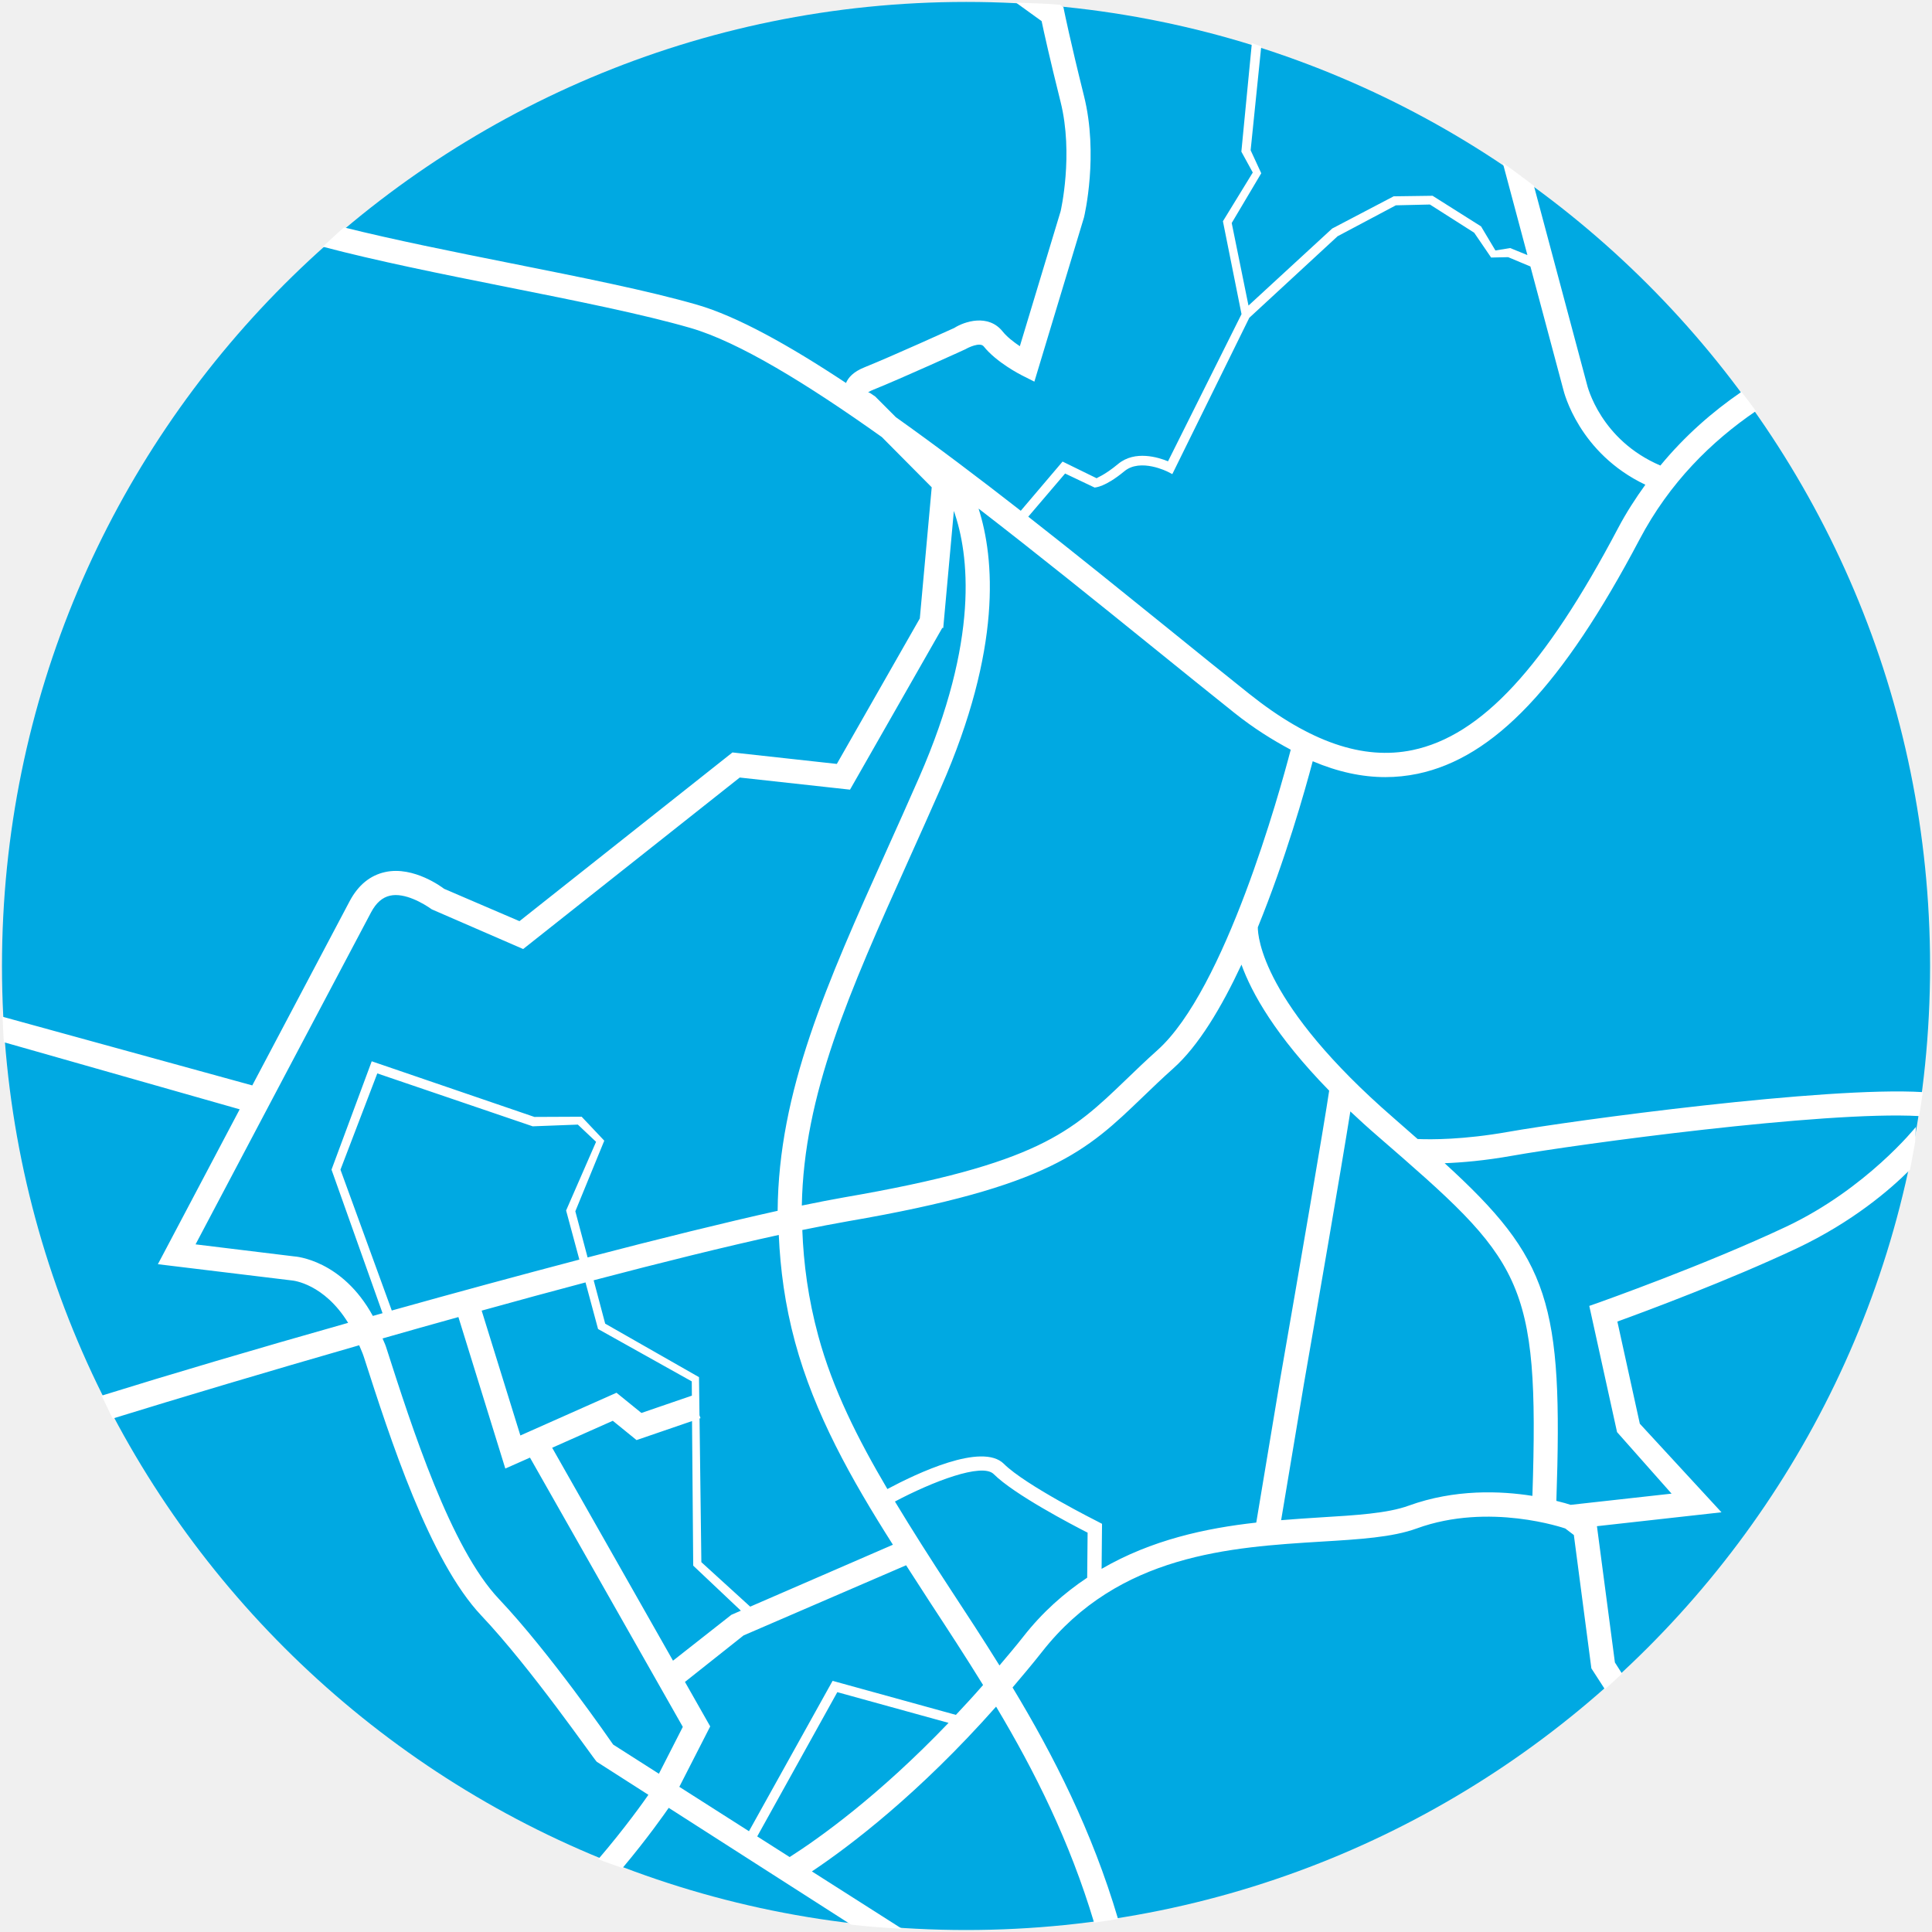
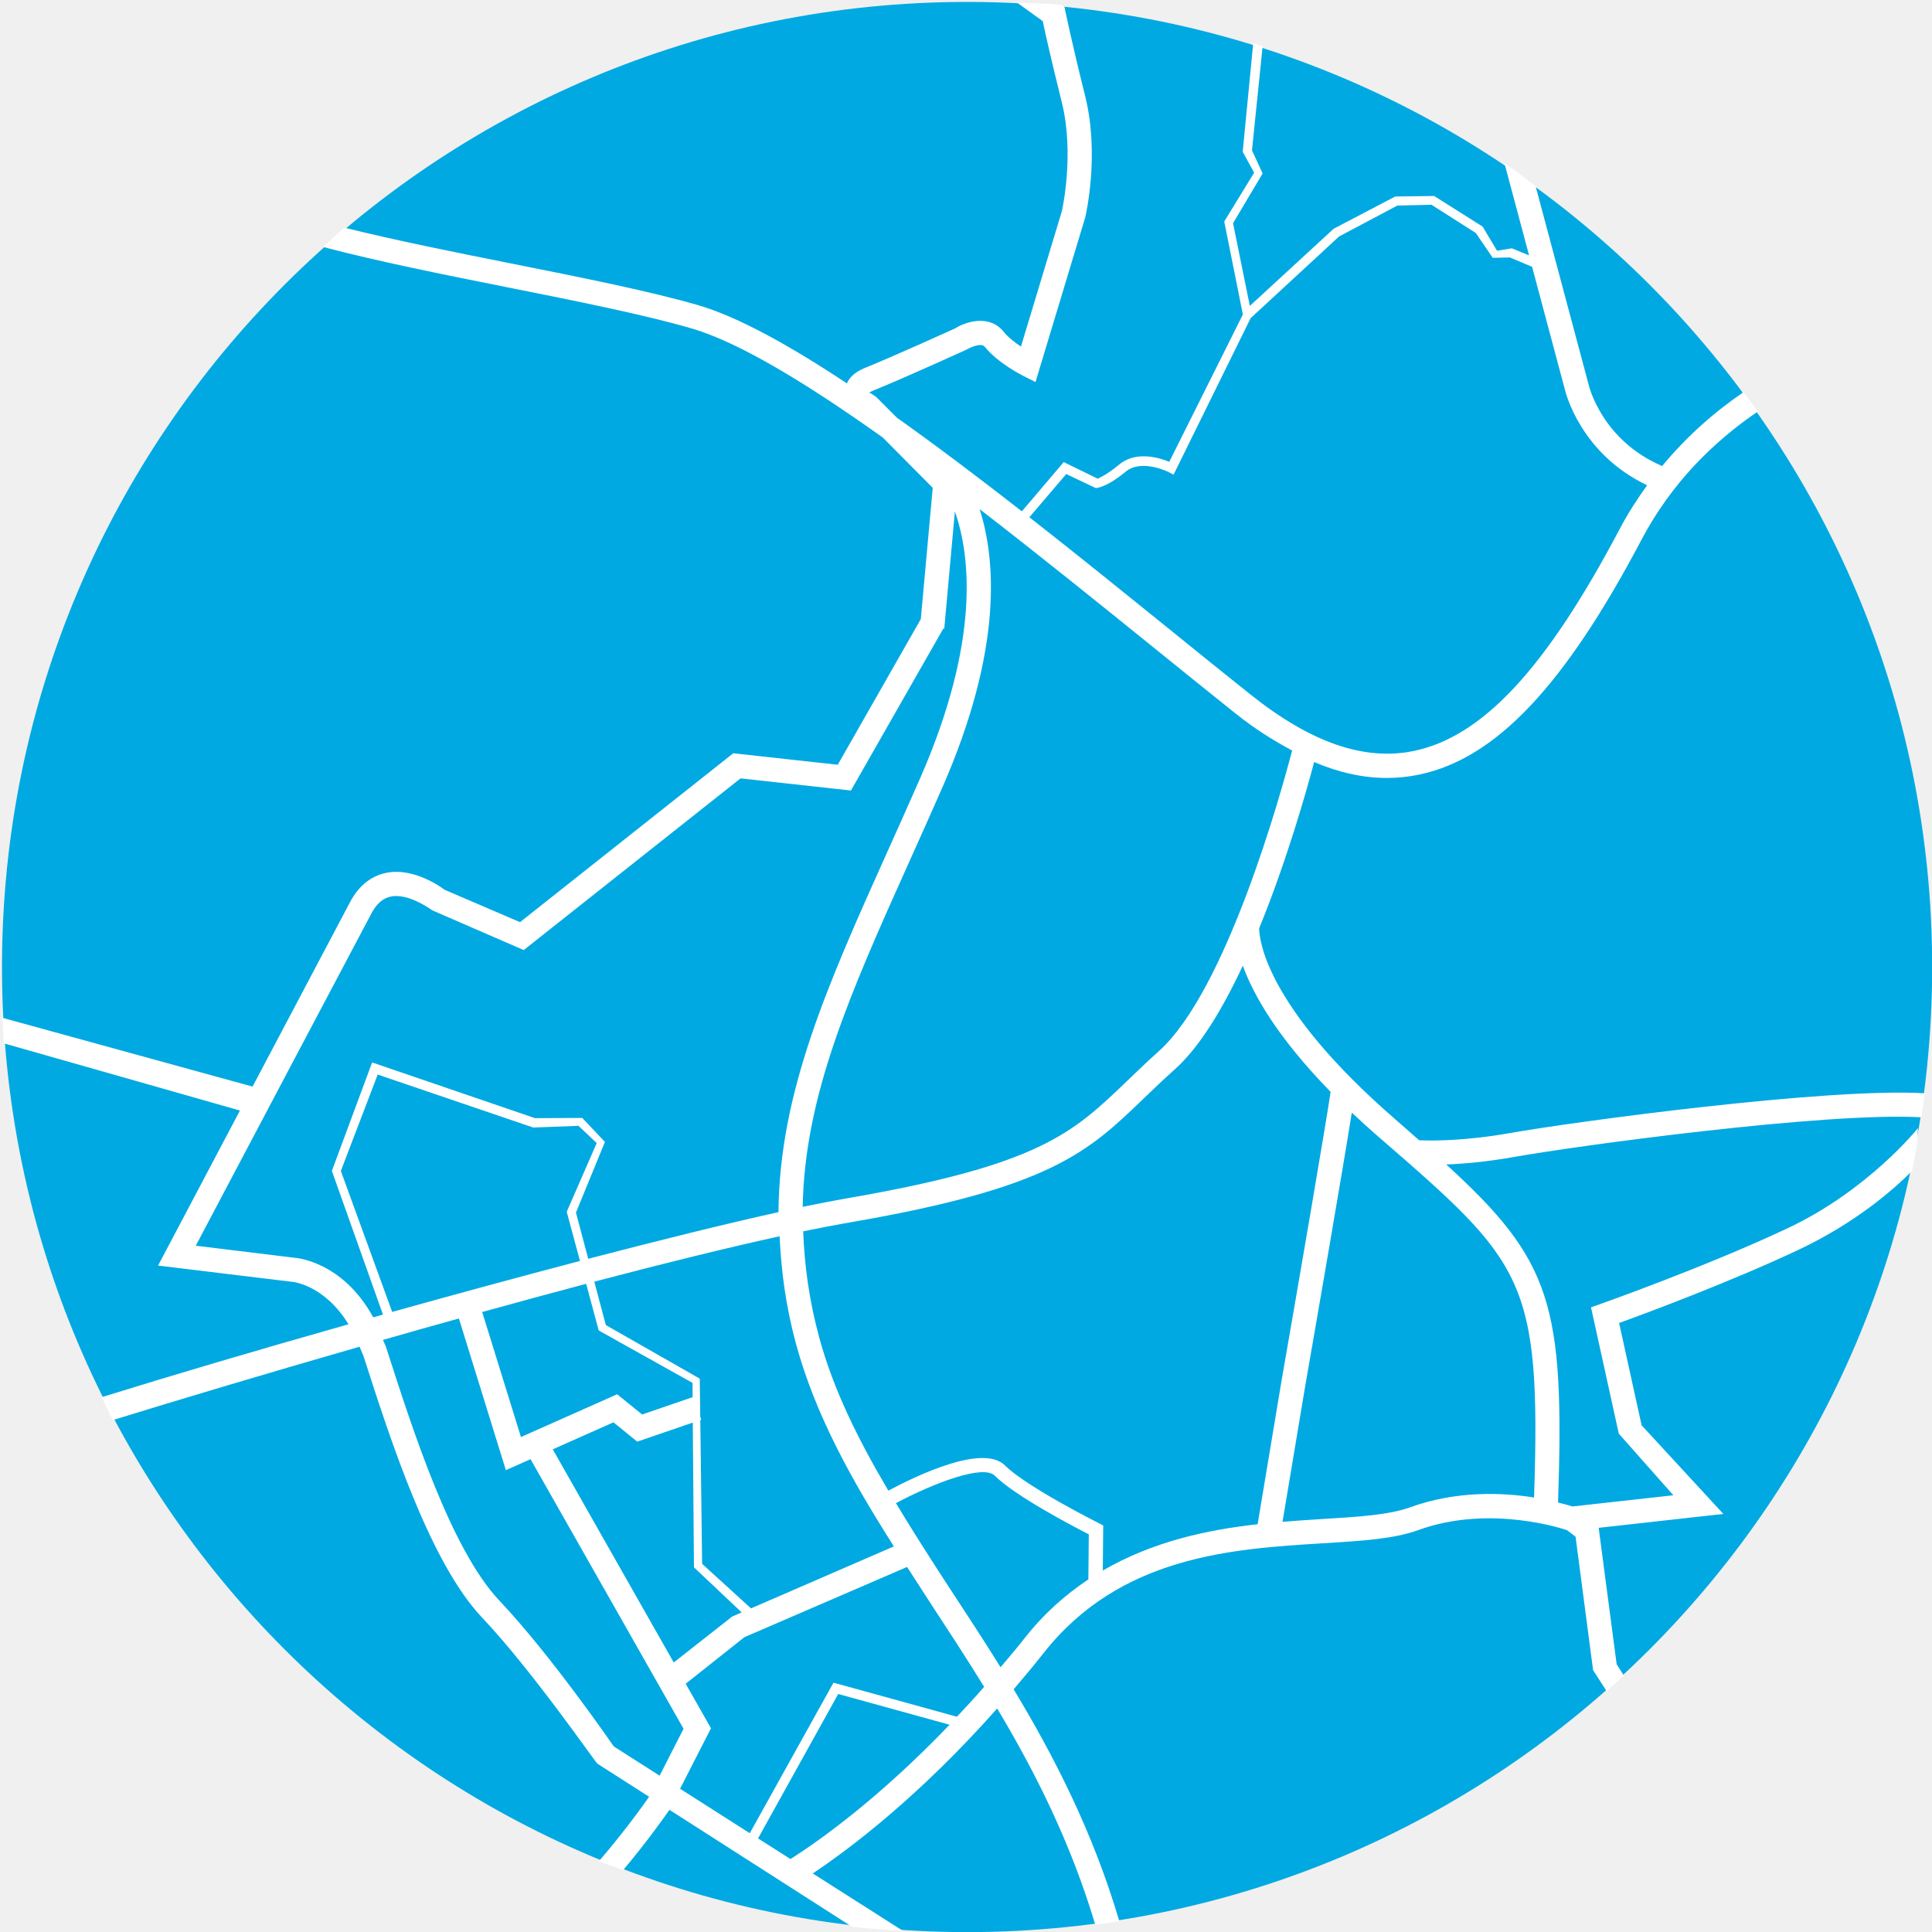
- <svg xmlns="http://www.w3.org/2000/svg" version="1.1" id="artsholland_logo" x="0px" y="0px" width="36.038px" height="36.039px" viewBox="0 0 36.038 36.039" enable-background="new 0 0 36.038 36.039" xml:space="preserve">
+ <svg xmlns="http://www.w3.org/2000/svg" version="1.1" x="0px" y="0px" width="36px" height="36px" viewBox="0 0 36 36" enable-background="new 0 0 36 36" xml:space="preserve">
  <path fill="#00A9E2" d="M36.003,18.02c0,9.932-8.051,17.982-17.982,17.982c-9.933,0-17.984-8.051-17.984-17.982  c0-9.932,8.051-17.984,17.984-17.984C27.952,0.036,36.003,8.088,36.003,18.02" />
  <path fill="none" d="M11.5,25.98l0.464,0.377l0.941-0.323l-0.002-0.266l-1.748-0.977l-0.234-0.869  c-0.633,0.168-1.283,0.344-1.937,0.525l0.722,2.329L11.5,25.98z" />
  <path fill="none" d="M17.694,32.138l-2.075-0.573l-1.494,2.691l0.605,0.385C15.283,34.288,16.39,33.5,17.694,32.138z" />
  <path fill="none" d="M9.887,27.19l-0.46,0.204l-0.875-2.826c-0.474,0.132-0.947,0.266-1.415,0.399  c0.02,0.053,0.044,0.095,0.063,0.152c0.491,1.529,1.208,3.758,2.109,4.709c0.95,1.004,2.082,2.646,2.13,2.715l0.853,0.544  l0.446-0.874" />
  <path fill="none" d="M11.119,21.299l-0.34-0.321L9.937,21.01l-2.899-0.987l-0.687,1.796l0.957,2.627  c1.179-0.33,2.373-0.654,3.499-0.949l-0.247-0.916L11.119,21.299z" />
  <path fill="none" d="M17.555,14.687c-0.206,0.469-0.407,0.917-0.602,1.35c-1.123,2.498-1.958,4.378-1.996,6.454  c0.296-0.062,0.562-0.113,0.791-0.153c3.62-0.623,4.236-1.215,5.256-2.195c0.179-0.172,0.367-0.354,0.585-0.549  c1.263-1.126,2.282-4.819,2.488-5.606c-0.342-0.184-0.69-0.401-1.053-0.689c-0.475-0.378-0.987-0.793-1.524-1.227  c-1.029-0.832-2.145-1.732-3.246-2.58C18.552,10.421,18.692,12.095,17.555,14.687z" />
  <path fill="none" d="M6.932,19.796l3.035,1.038l0.881-0.004l0.422,0.447l-0.54,1.317l0.229,0.861  c1.337-0.349,2.569-0.653,3.545-0.87c0.018-2.229,0.909-4.224,2.038-6.735c0.193-0.431,0.395-0.878,0.6-1.346  c1.131-2.578,0.934-4.167,0.649-4.974l-0.198,2.183l-0.018-0.001l-1.721,3.017l-2.057-0.226l-4.04,3.199l-1.704-0.74  c-0.157-0.112-0.505-0.316-0.777-0.256c-0.146,0.032-0.263,0.134-0.357,0.313c-0.41,0.772-2.663,5.037-3.273,6.192l1.836,0.224  c0.029,0.001,0.898,0.064,1.468,1.109c0.06-0.018,0.121-0.034,0.181-0.051l-0.952-2.678L6.932,19.796z" />
  <path fill="none" d="M12.778,31.374l0.471,0.83l-0.576,1.127l1.299,0.828l1.56-2.805l2.3,0.635c0.168-0.179,0.336-0.359,0.509-0.558  c-0.327-0.53-0.664-1.046-0.998-1.556c-0.149-0.229-0.292-0.452-0.438-0.678l-3.032,1.309L12.778,31.374z" />
  <polygon fill="none" points="12.909,26.508 11.875,26.864 11.431,26.503 10.3,27.006 12.555,30.979 13.644,30.123 13.82,30.045   12.932,29.206 " />
  <path fill="none" d="M5.444,23.883l-2.499-0.303l0.153-0.289c0,0,0.641-1.214,1.373-2.6L0.072,19.44  c0.184,2.355,0.822,4.578,1.826,6.593c1.271-0.396,2.893-0.876,4.597-1.358C6.045,23.947,5.474,23.885,5.444,23.883z" />
  <path fill="none" d="M25.701,21.194c-0.183-0.158-0.353-0.312-0.512-0.463c-0.175,1.1-0.64,3.781-0.865,5.076l-0.426,2.549  c0.249-0.021,0.491-0.036,0.721-0.051c0.678-0.041,1.263-0.076,1.656-0.219c0.86-0.312,1.719-0.276,2.31-0.183  C28.719,23.825,28.389,23.526,25.701,21.194z" />
  <path fill="none" d="M13.004,5.685c0.743,0.215,1.708,0.751,2.777,1.459c0.043-0.1,0.137-0.209,0.344-0.292  c0.521-0.209,1.674-0.734,1.675-0.734c0.193-0.123,0.636-0.267,0.902,0.064c0.08,0.101,0.207,0.199,0.322,0.276l0.761-2.519  c0,0,0.245-1.058-0.002-2.042c-0.202-0.812-0.312-1.313-0.353-1.503l-0.481-0.347C18.64,0.031,18.334,0,18.021,0  C13.598,0,9.553,1.599,6.417,4.242c0.929,0.231,2.031,0.453,3.117,0.669C10.853,5.174,12.097,5.423,13.004,5.685z" />
  <path fill="none" d="M4.538,20.565c0.823-1.558,1.738-3.29,1.985-3.756c0.159-0.299,0.381-0.482,0.662-0.542  c0.535-0.118,1.075,0.294,1.098,0.312l1.407,0.604l3.974-3.146l1.947,0.214l1.548-2.714l0.222-2.446l-0.93-0.937  c-1.395-0.991-2.669-1.774-3.572-2.036C11.99,5.86,10.755,5.614,9.447,5.353c-1.204-0.24-2.422-0.486-3.425-0.75  C2.334,7.902,0,12.683,0,18.02c0,0.319,0.031,0.63,0.048,0.945l4.575,1.303L4.538,20.565z" />
  <path fill="none" d="M23.525,3.23l-0.551,0.928l0.313,1.54l1.561-1.437l1.147-0.601l0.726-0.01l0.904,0.571l0.268,0.449l0.275-0.045  l0.322,0.131L28.032,3.04c-1.379-0.924-2.894-1.659-4.507-2.176l-0.198,1.938L23.525,3.23z" />
  <path fill="none" d="M11.132,32.861c-0.075-0.079-1.224-1.745-2.149-2.723c-0.972-1.026-1.707-3.313-2.194-4.826  c-0.026-0.083-0.059-0.146-0.088-0.22c-1.717,0.494-3.338,0.979-4.597,1.367c1.961,3.691,5.165,6.615,9.058,8.22  c0.496-0.577,0.862-1.095,0.935-1.201L11.132,32.861z" />
  <path fill="none" d="M30.973,8.684c0.458-0.555,0.974-1.006,1.513-1.375c-1.09-1.47-2.395-2.766-3.873-3.844L29.6,7.16  C29.611,7.21,29.857,8.207,30.973,8.684z" />
  <path fill="none" d="M19.854,0.218c0.001,0.003,0.106,0.527,0.366,1.57c0.274,1.094,0.012,2.221,0,2.269l-0.925,3.062l-0.238-0.12  c-0.02-0.01-0.467-0.237-0.706-0.536c-0.069-0.089-0.3,0.026-0.339,0.05c-0.026,0.014-1.191,0.544-1.72,0.756  c-0.066,0.026-0.093,0.047-0.101,0.055c0.021-0.016,0.081,0.039,0.134,0.071l0.386,0.387c0.756,0.536,1.543,1.131,2.33,1.746  l0.78-0.918l0.635,0.311c-0.003-0.011,0.13-0.044,0.401-0.269c0.312-0.258,0.748-0.122,0.929-0.048l1.371-2.745l-0.347-1.733  l0.557-0.909l-0.213-0.389l0.196-2.025c-1.146-0.354-2.343-0.595-3.574-0.714l0.06,0.043L19.854,0.218z" />
  <path fill="none" d="M28.208,21.557c-0.511,0.091-0.937,0.127-1.26,0.139c1.961,1.791,2.209,2.604,2.084,6.299  c0.117,0.029,0.215,0.057,0.267,0.074l1.882-0.209l-1.017-1.148l-0.518-2.354l0.188-0.066c0.019-0.008,1.956-0.691,3.49-1.414  c1.492-0.707,2.257-1.671,2.264-1.681l0.137,0.106c0.029-0.16,0.048-0.323,0.073-0.484C34.017,20.719,29.396,21.348,28.208,21.557z" />
  <path fill="none" d="M30.583,10.064c-1.437,2.724-2.713,4.071-4.14,4.37c-0.198,0.041-0.397,0.062-0.6,0.062  c-0.439,0-0.89-0.099-1.356-0.296c-0.145,0.546-0.511,1.839-1.024,3.097c-0.001,0.172,0.085,1.432,2.533,3.557  c0.158,0.138,0.306,0.267,0.448,0.393c0.25,0.011,0.853,0.015,1.686-0.133c1.209-0.214,5.937-0.853,7.737-0.742  c0.101-0.771,0.171-1.553,0.171-2.352c0-3.856-1.222-7.421-3.284-10.352C31.923,8.235,31.142,9.003,30.583,10.064z" />
  <path fill="none" d="M33.518,23.284c-1.274,0.601-2.818,1.174-3.346,1.365l0.419,1.906l1.523,1.652l-2.323,0.259l0.335,2.542  l0.133,0.209c2.661-2.469,4.581-5.721,5.371-9.4C35.259,22.188,34.561,22.79,33.518,23.284z" />
  <path fill="none" d="M15.146,34.907l1.682,1.071c0.396,0.026,0.79,0.061,1.192,0.061c0.812,0,1.605-0.072,2.39-0.177  c-0.455-1.52-1.107-2.823-1.828-4.029C17.142,33.459,15.852,34.436,15.146,34.907z" />
  <path fill="none" d="M29.345,28.516l-0.097,0.011l-0.049-0.018c-0.016-0.005-1.419-0.493-2.77-0.001  c-0.455,0.166-1.07,0.203-1.783,0.246c-1.683,0.104-3.777,0.231-5.205,2.053c-0.186,0.236-0.369,0.452-0.552,0.668  c0.766,1.27,1.484,2.682,1.968,4.318c3.454-0.548,6.575-2.068,9.081-4.285l-0.252-0.39L29.345,28.516z" />
  <path fill="none" d="M11.613,34.844c1.353,0.516,2.779,0.879,4.264,1.056l-3.402-2.179C12.411,33.814,12.081,34.288,11.613,34.844z" />
  <path fill="none" d="M29.162,7.267l-0.613-2.294l-0.415-0.174l-0.318,0.007l-0.316-0.463l-0.826-0.526l-0.635,0.015l-1.087,0.577  l-1.647,1.521l-1.436,2.916l-0.081-0.042c-0.007-0.003-0.515-0.262-0.814-0.011c-0.36,0.297-0.537,0.3-0.554,0.304l-0.551-0.262  l-0.686,0.806c0.889,0.696,1.772,1.411,2.601,2.08c0.535,0.434,1.048,0.848,1.521,1.225c1.127,0.898,2.122,1.241,3.046,1.049  c1.284-0.269,2.466-1.545,3.834-4.14c0.153-0.292,0.327-0.557,0.509-0.81C29.454,8.456,29.174,7.317,29.162,7.267z" />
  <path fill="none" d="M11.289,24.692l1.75,0.998l0.009,0.711l0.019,0.054l-0.018,0.006l0.034,2.68l0.911,0.83l2.662-1.155  c-0.779-1.227-1.462-2.441-1.825-3.779c-0.19-0.701-0.275-1.357-0.305-1.998c-0.999,0.219-2.188,0.513-3.453,0.846L11.289,24.692z" />
  <path fill="none" d="M18.536,27.498c-0.217-0.218-1.145,0.141-1.843,0.511c0.324,0.537,0.666,1.073,1.024,1.62  c0.303,0.462,0.616,0.94,0.926,1.438c0.148-0.176,0.295-0.347,0.444-0.537c0.361-0.461,0.767-0.815,1.192-1.1l0.007-0.841  C19.989,28.438,18.915,27.875,18.536,27.498z" />
  <path fill="none" d="M24.796,20.344c-1.002-1.025-1.443-1.818-1.636-2.351c-0.372,0.797-0.802,1.516-1.271,1.935  c-0.213,0.19-0.398,0.369-0.573,0.537c-1.044,1.005-1.734,1.669-5.491,2.314c-0.26,0.045-0.548,0.101-0.857,0.164  c0.023,0.63,0.108,1.277,0.298,1.975c0.27,0.994,0.741,1.928,1.289,2.857c0.538-0.287,1.768-0.876,2.174-0.469  c0.401,0.4,1.742,1.072,1.756,1.079l0.075,0.038l-0.008,0.84c0.93-0.541,1.944-0.76,2.885-0.863l0.445-2.67  C24.218,23.795,24.71,20.934,24.796,20.344z" />
  <path fill="#FFFFFF" d="M35.799,20.819c0.023-0.148,0.049-0.297,0.068-0.447c-1.801-0.11-6.528,0.528-7.737,0.742  c-0.833,0.147-1.436,0.144-1.686,0.133c-0.143-0.126-0.29-0.255-0.448-0.393c-2.448-2.125-2.534-3.385-2.533-3.557  c0.514-1.258,0.88-2.551,1.024-3.097c0.467,0.198,0.917,0.296,1.356,0.296c0.202,0,0.401-0.021,0.6-0.062  c1.427-0.299,2.703-1.646,4.14-4.37c0.559-1.061,1.34-1.829,2.171-2.396c-0.086-0.123-0.18-0.239-0.269-0.359  c-0.539,0.369-1.055,0.82-1.513,1.375C29.857,8.207,29.611,7.21,29.6,7.16l-0.987-3.694c-0.193-0.142-0.38-0.292-0.58-0.425  l0.459,1.717l-0.322-0.131l-0.275,0.045l-0.268-0.449l-0.904-0.571l-0.726,0.01l-1.147,0.601l-1.561,1.437l-0.313-1.54l0.551-0.928  l-0.198-0.429l0.198-1.938c-0.059-0.019-0.116-0.042-0.175-0.061l-0.196,2.025l0.213,0.389l-0.557,0.909l0.347,1.733l-1.371,2.745  c-0.181-0.074-0.616-0.21-0.929,0.048c-0.271,0.225-0.404,0.257-0.401,0.269L19.821,8.61l-0.78,0.918  c-0.787-0.614-1.574-1.209-2.33-1.746l-0.386-0.387c-0.053-0.032-0.113-0.087-0.134-0.071c0.008-0.008,0.034-0.029,0.101-0.055  c0.528-0.212,1.693-0.743,1.72-0.756c0.039-0.024,0.27-0.14,0.339-0.05c0.239,0.299,0.687,0.526,0.706,0.536l0.238,0.12l0.925-3.062  c0.012-0.047,0.274-1.174,0-2.269c-0.26-1.043-0.365-1.567-0.366-1.57l-0.018-0.086l-0.06-0.043  c-0.272-0.026-0.552-0.027-0.827-0.042l0.481,0.347c0.04,0.19,0.15,0.691,0.353,1.503c0.247,0.985,0.002,2.042,0.002,2.042  l-0.761,2.519c-0.115-0.077-0.242-0.175-0.322-0.276c-0.267-0.331-0.709-0.187-0.902-0.064c-0.001,0-1.153,0.524-1.675,0.734  c-0.207,0.083-0.301,0.191-0.344,0.292c-1.069-0.708-2.034-1.244-2.777-1.459c-0.907-0.262-2.151-0.51-3.469-0.773  C8.448,4.695,7.347,4.474,6.417,4.242c-0.136,0.115-0.263,0.241-0.396,0.36c1.003,0.265,2.221,0.51,3.425,0.75  c1.308,0.261,2.543,0.508,3.432,0.765c0.903,0.261,2.178,1.044,3.572,2.036l0.93,0.937l-0.222,2.446l-1.548,2.714l-1.947-0.214  L9.69,17.183l-1.407-0.604c-0.023-0.018-0.563-0.43-1.098-0.312c-0.28,0.061-0.503,0.243-0.662,0.542  c-0.23,0.435-1.042,1.97-1.817,3.438l-4.658-1.281c0.008,0.158,0.012,0.316,0.024,0.475l4.399,1.252  c-0.732,1.386-1.373,2.6-1.373,2.6l-0.153,0.289l2.499,0.303c0.03,0.002,0.602,0.063,1.05,0.791  c-1.704,0.482-3.326,0.962-4.597,1.358c0.07,0.142,0.132,0.288,0.206,0.427c1.259-0.389,2.88-0.873,4.597-1.367  c0.029,0.073,0.062,0.137,0.088,0.22c0.487,1.513,1.222,3.8,2.194,4.826c0.925,0.978,2.074,2.644,2.149,2.723l0.964,0.617  c-0.073,0.106-0.439,0.624-0.935,1.201c0.148,0.061,0.302,0.108,0.452,0.165c0.468-0.557,0.798-1.03,0.862-1.123l3.402,2.179  c0.314,0.037,0.632,0.058,0.951,0.078l-1.682-1.071c0.705-0.471,1.995-1.447,3.436-3.074c0.721,1.206,1.373,2.51,1.828,4.029  c0.149-0.02,0.298-0.045,0.447-0.068c-0.483-1.637-1.202-3.049-1.968-4.318c0.183-0.216,0.366-0.432,0.552-0.668  c1.428-1.821,3.522-1.949,5.205-2.053c0.713-0.043,1.328-0.08,1.783-0.246c1.351-0.492,2.754-0.004,2.77,0.001l0.196,0.149  l-0.051-0.143l0.342,2.603l0.252,0.39c0.108-0.096,0.215-0.193,0.32-0.291l-0.133-0.209l-0.335-2.542l2.323-0.259l-1.523-1.652  l-0.419-1.906c0.527-0.191,2.071-0.765,3.346-1.365c1.043-0.494,1.741-1.096,2.112-1.467c0.036-0.17,0.063-0.342,0.096-0.514  l0.014-0.285c-0.007,0.01-0.922,1.152-2.414,1.859c-1.534,0.723-3.472,1.406-3.49,1.414l-0.188,0.066l0.518,2.354l1.017,1.148  l-1.882,0.209c-0.052-0.018-0.149-0.045-0.267-0.074c0.125-3.695-0.123-4.508-2.084-6.299c0.323-0.012,0.749-0.048,1.26-0.139  C29.396,21.348,34.017,20.719,35.799,20.819z M19.868,8.833l0.551,0.262c0.017-0.004,0.193-0.006,0.554-0.304  c0.3-0.251,0.808,0.008,0.814,0.011l0.081,0.042l1.436-2.916l1.647-1.521l1.087-0.577l0.635-0.015l0.826,0.526l0.316,0.463  l0.318-0.007l0.415,0.174l0.613,2.294c0.012,0.05,0.292,1.188,1.531,1.777c-0.182,0.252-0.355,0.518-0.509,0.81  c-1.368,2.594-2.55,3.871-3.834,4.14c-0.924,0.192-1.919-0.151-3.046-1.049c-0.474-0.377-0.986-0.792-1.521-1.225  c-0.828-0.669-1.712-1.384-2.601-2.08L19.868,8.833z M21.5,12.069c0.537,0.434,1.05,0.849,1.524,1.227  c0.362,0.289,0.711,0.506,1.053,0.689c-0.206,0.788-1.226,4.48-2.488,5.606c-0.218,0.195-0.406,0.377-0.585,0.549  c-1.02,0.98-1.636,1.572-5.256,2.195c-0.229,0.04-0.495,0.092-0.791,0.153c0.038-2.075,0.873-3.956,1.996-6.454  c0.194-0.432,0.396-0.88,0.602-1.35c1.138-2.592,0.997-4.266,0.699-5.197C19.355,10.337,20.471,11.237,21.5,12.069z M14.831,25.036  c0.363,1.338,1.046,2.553,1.825,3.779l-2.662,1.155l-0.911-0.83l-0.034-2.68l0.018-0.006l-0.019-0.054l-0.009-0.711l-1.75-0.998  l-0.215-0.809c1.266-0.333,2.454-0.627,3.453-0.846C14.556,23.678,14.641,24.334,14.831,25.036z M7.308,24.446l-0.957-2.627  l0.687-1.796l2.899,0.987l0.842-0.032l0.34,0.321l-0.559,1.281l0.247,0.916C9.681,23.792,8.487,24.116,7.308,24.446z M10.922,23.922  l0.234,0.869l1.748,0.977l0.002,0.266l-0.941,0.323L11.5,25.98l-1.793,0.797l-0.722-2.329C9.639,24.266,10.289,24.09,10.922,23.922z   M11.431,26.503l0.443,0.36l1.035-0.355l0.022,2.697l0.889,0.84l-0.177,0.077l-1.089,0.856L10.3,27.006L11.431,26.503z   M5.484,23.436l-1.836-0.224c0.61-1.155,2.863-5.42,3.273-6.192c0.095-0.179,0.211-0.281,0.357-0.313  c0.272-0.06,0.62,0.144,0.777,0.256l1.704,0.74l4.04-3.199l2.057,0.226l1.721-3.017l0.018,0.001l0.198-2.183  c0.284,0.808,0.481,2.396-0.649,4.974c-0.205,0.468-0.406,0.915-0.6,1.346c-1.129,2.511-2.021,4.506-2.038,6.735  c-0.977,0.217-2.208,0.521-3.545,0.87l-0.229-0.861l0.54-1.317l-0.422-0.447l-0.881,0.004l-3.035-1.038l-0.75,2.021l0.952,2.678  c-0.06,0.017-0.121,0.033-0.181,0.051C6.382,23.5,5.513,23.437,5.484,23.436z M12.737,32.213l-0.446,0.874l-0.853-0.544  c-0.048-0.068-1.18-1.711-2.13-2.715c-0.902-0.951-1.618-3.18-2.109-4.709c-0.019-0.058-0.043-0.1-0.063-0.152  c0.468-0.134,0.941-0.268,1.415-0.399l0.875,2.826l0.46-0.204L12.737,32.213z M14.73,34.641l-0.605-0.385l1.494-2.691l2.075,0.573  C16.39,33.5,15.283,34.288,14.73,34.641z M17.831,31.989l-2.3-0.635l-1.56,2.805l-1.299-0.828l0.576-1.127l-0.471-0.83l1.093-0.867  l3.032-1.309c0.146,0.226,0.289,0.449,0.438,0.678c0.334,0.51,0.671,1.025,0.998,1.556C18.167,31.629,17.999,31.81,17.831,31.989z   M19.088,30.53c-0.149,0.19-0.296,0.361-0.444,0.537c-0.31-0.498-0.623-0.977-0.926-1.438c-0.358-0.547-0.7-1.083-1.024-1.62  c0.698-0.37,1.626-0.729,1.843-0.511c0.379,0.378,1.453,0.94,1.751,1.092L20.28,29.43C19.854,29.714,19.449,30.069,19.088,30.53z   M20.483,28.386c-0.014-0.007-1.354-0.679-1.756-1.079c-0.406-0.407-1.636,0.182-2.174,0.469c-0.548-0.93-1.02-1.863-1.289-2.857  c-0.189-0.697-0.274-1.345-0.298-1.975c0.31-0.063,0.598-0.119,0.857-0.164c3.757-0.646,4.447-1.31,5.491-2.314  c0.175-0.168,0.36-0.347,0.573-0.537c0.47-0.419,0.899-1.138,1.271-1.935c0.192,0.532,0.634,1.325,1.636,2.351  c-0.086,0.59-0.578,3.451-0.915,5.387l-0.445,2.67c-0.94,0.104-1.955,0.322-2.885,0.863l0.008-0.84L20.483,28.386z M28.585,27.904  c-0.591-0.094-1.449-0.13-2.31,0.183c-0.394,0.143-0.979,0.178-1.656,0.219c-0.229,0.015-0.472,0.03-0.721,0.051l0.426-2.549  c0.226-1.295,0.69-3.977,0.865-5.076c0.159,0.15,0.329,0.305,0.512,0.463C28.389,23.526,28.719,23.825,28.585,27.904z" />
</svg>
